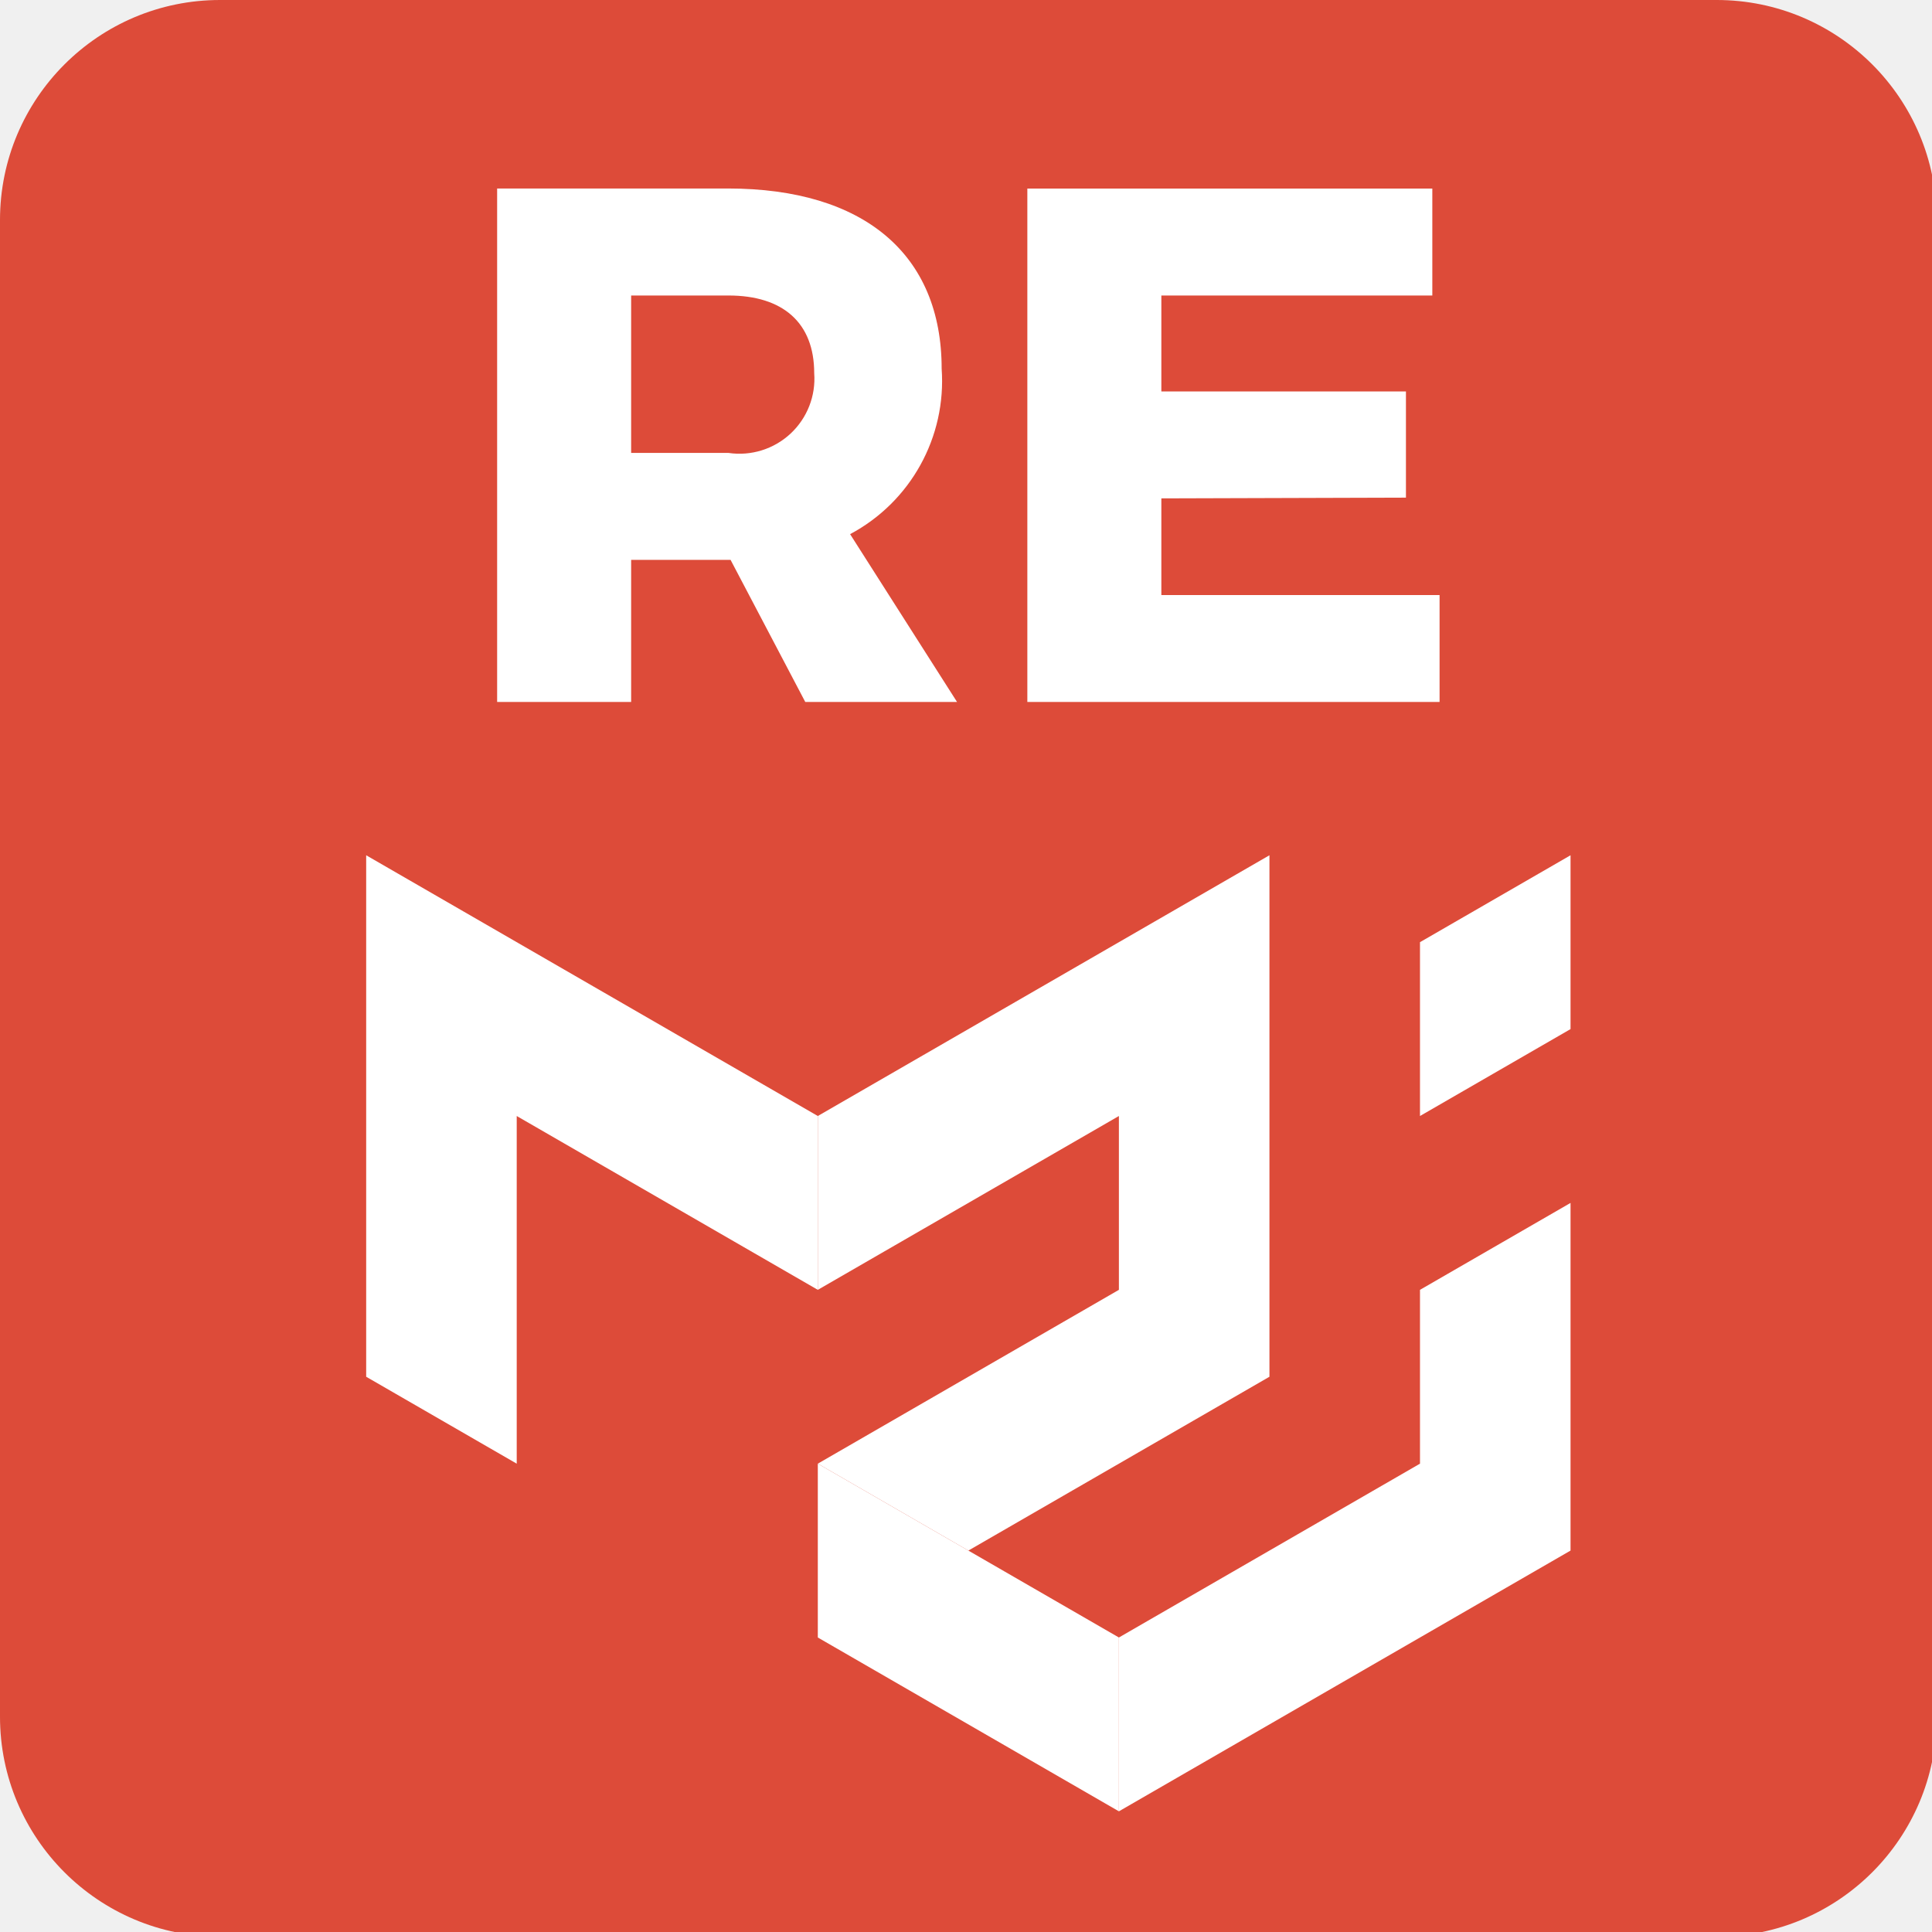
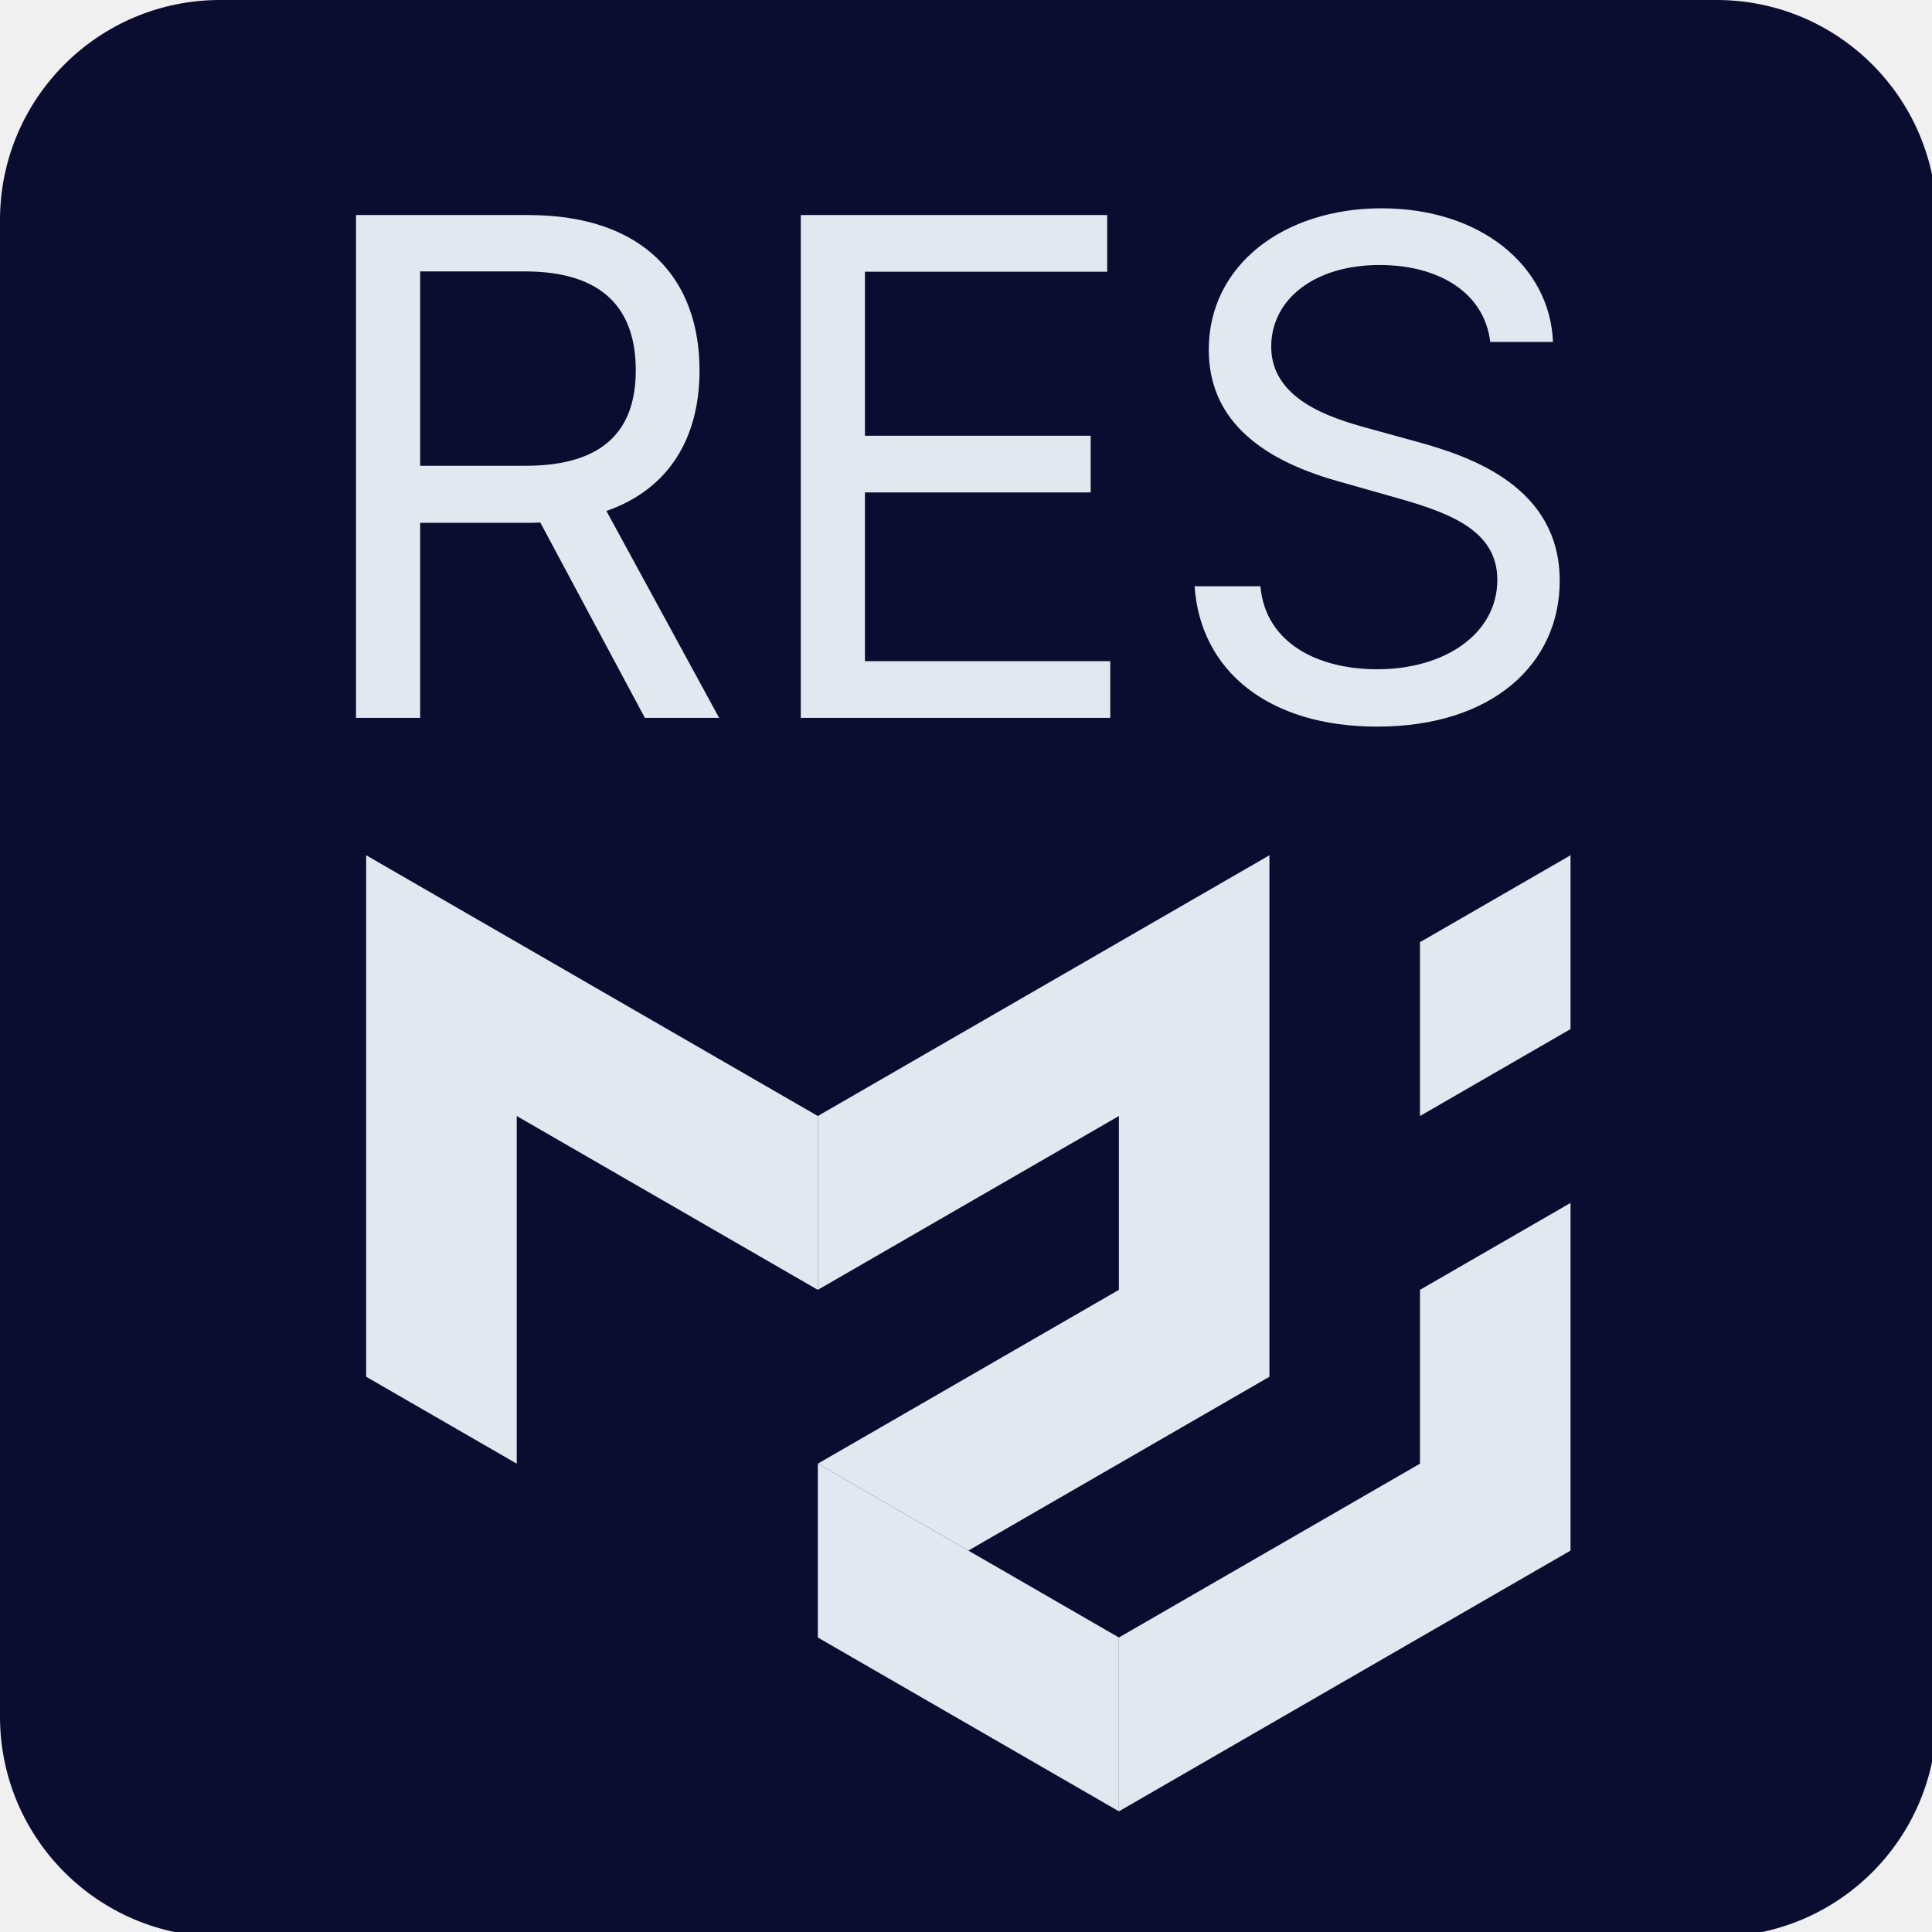
<svg xmlns="http://www.w3.org/2000/svg" viewBox="0 0 820 820" version="1.1" id="svg1862">
  <defs id="defs1866" />
-   <rect style="fill:#dd4b39;fill-opacity:1;stroke:none;stroke-width:5.32" id="rect1872" width="822" height="822" x="0" y="0" ry="93.389" rx="93.389" />
+   <rect style="fill:#0a0d2f;fill-opacity:1;stroke:none;stroke-width:5.32" id="rect1872" width="822" height="822" x="0" y="0" ry="93.389" rx="93.389" />
  <path d="M 0,0 H 822 V 822 H 0 Z" fill="none" id="path1852" />
-   <g id="g1878" transform="matrix(0.8519444,0,0,0.8519444,60.85086,201.9825)">
-     <path style="fill:#ffffff" id="path1854" fill="#00b0ff" d="M 111,448.8 V 189 l 225,129.9 v 86.6 L 186,318.9 v 173.2 z" />
-     <path style="fill:#ffffff" id="path1856" fill="#0081cb" d="M 336,318.9 561,189 v 259.8 l -150,86.6 -75,-43.3 150,-86.6 v -86.6 l -150,86.6 z" />
-     <path style="fill:#ffffff" id="path1858" fill="#00b0ff" d="m 336,492.1 v 86.6 l 150,86.6 v -86.6 z" />
-     <path style="fill:#ffffff" id="path1860" fill="#0081cb" d="M 486,665.3 711,535.4 V 362.2 l -75,43.3 v 86.6 L 486,578.7 Z M 636,318.9 V 232.3 L 711,189 v 86.6 z" />
+   <g id="g1878" transform="matrix(0.8519444,0,0,0.8519444,60.85083,201.9825)" style="fill:#e2e8f0;fill-opacity:1">
+     <path style="fill:#e2e8f0;fill-opacity:1" id="path1854" fill="#00b0ff" d="M 111,448.8 V 189 l 225,129.9 v 86.6 L 186,318.9 v 173.2 z" />
+     <path style="fill:#e2e8f0;fill-opacity:1" id="path1856" fill="#0081cb" d="M 336,318.9 561,189 v 259.8 l -150,86.6 -75,-43.3 150,-86.6 v -86.6 l -150,86.6 z" />
+     <path style="fill:#e2e8f0;fill-opacity:1" id="path1858" fill="#00b0ff" d="m 336,492.1 v 86.6 l 150,86.6 v -86.6 z" />
+     <path style="fill:#e2e8f0;fill-opacity:1" id="path1860" fill="#0081cb" d="M 486,665.3 711,535.4 V 362.2 l -75,43.3 v 86.6 L 486,578.7 Z M 636,318.9 V 232.3 L 711,189 v 86.6 z" />
  </g>
-   <path id="path2007" d="M 406.195,297.932 H 341.78 L 310.077,237.625 h -42.201 v 60.306 H 211 V 80 h 97.911 c 57.817,0 90.756,27.977 90.756,76.462 A 73.642,73.642 0 0 1 360.808,226.71 Z M 267.877,125.421 v 66.818 h 41.33 a 31.825,31.825 0 0 0 36.368,-33.879 c 0,-21.448 -13.37,-32.939 -36.368,-32.939 z M 436.035,80.035 h 171.884 v 45.386 H 492.912 v 40.721 h 103.813 v 45.073 l -103.813,0.313 v 41.034 H 611 v 45.369 H 436.035 Z" class="c" style="fill:#ffffff;stroke-width:17.409" />
+   <text id="text851" y="304.682" x="125.323" style="font-style:normal;font-weight:normal;font-size:293.333px;line-height:1.25;font-family:sans-serif;fill:#e2e8f0;fill-opacity:1;stroke:none" xml:space="preserve">
+     <tspan y="304.682" x="125.323" id="tspan849" style="font-style:normal;font-variant:normal;font-weight:normal;font-stretch:normal;font-size:293.333px;font-family:Inter;-inkscape-font-specification:Inter">RES</tspan>
+   </text>
</svg>
